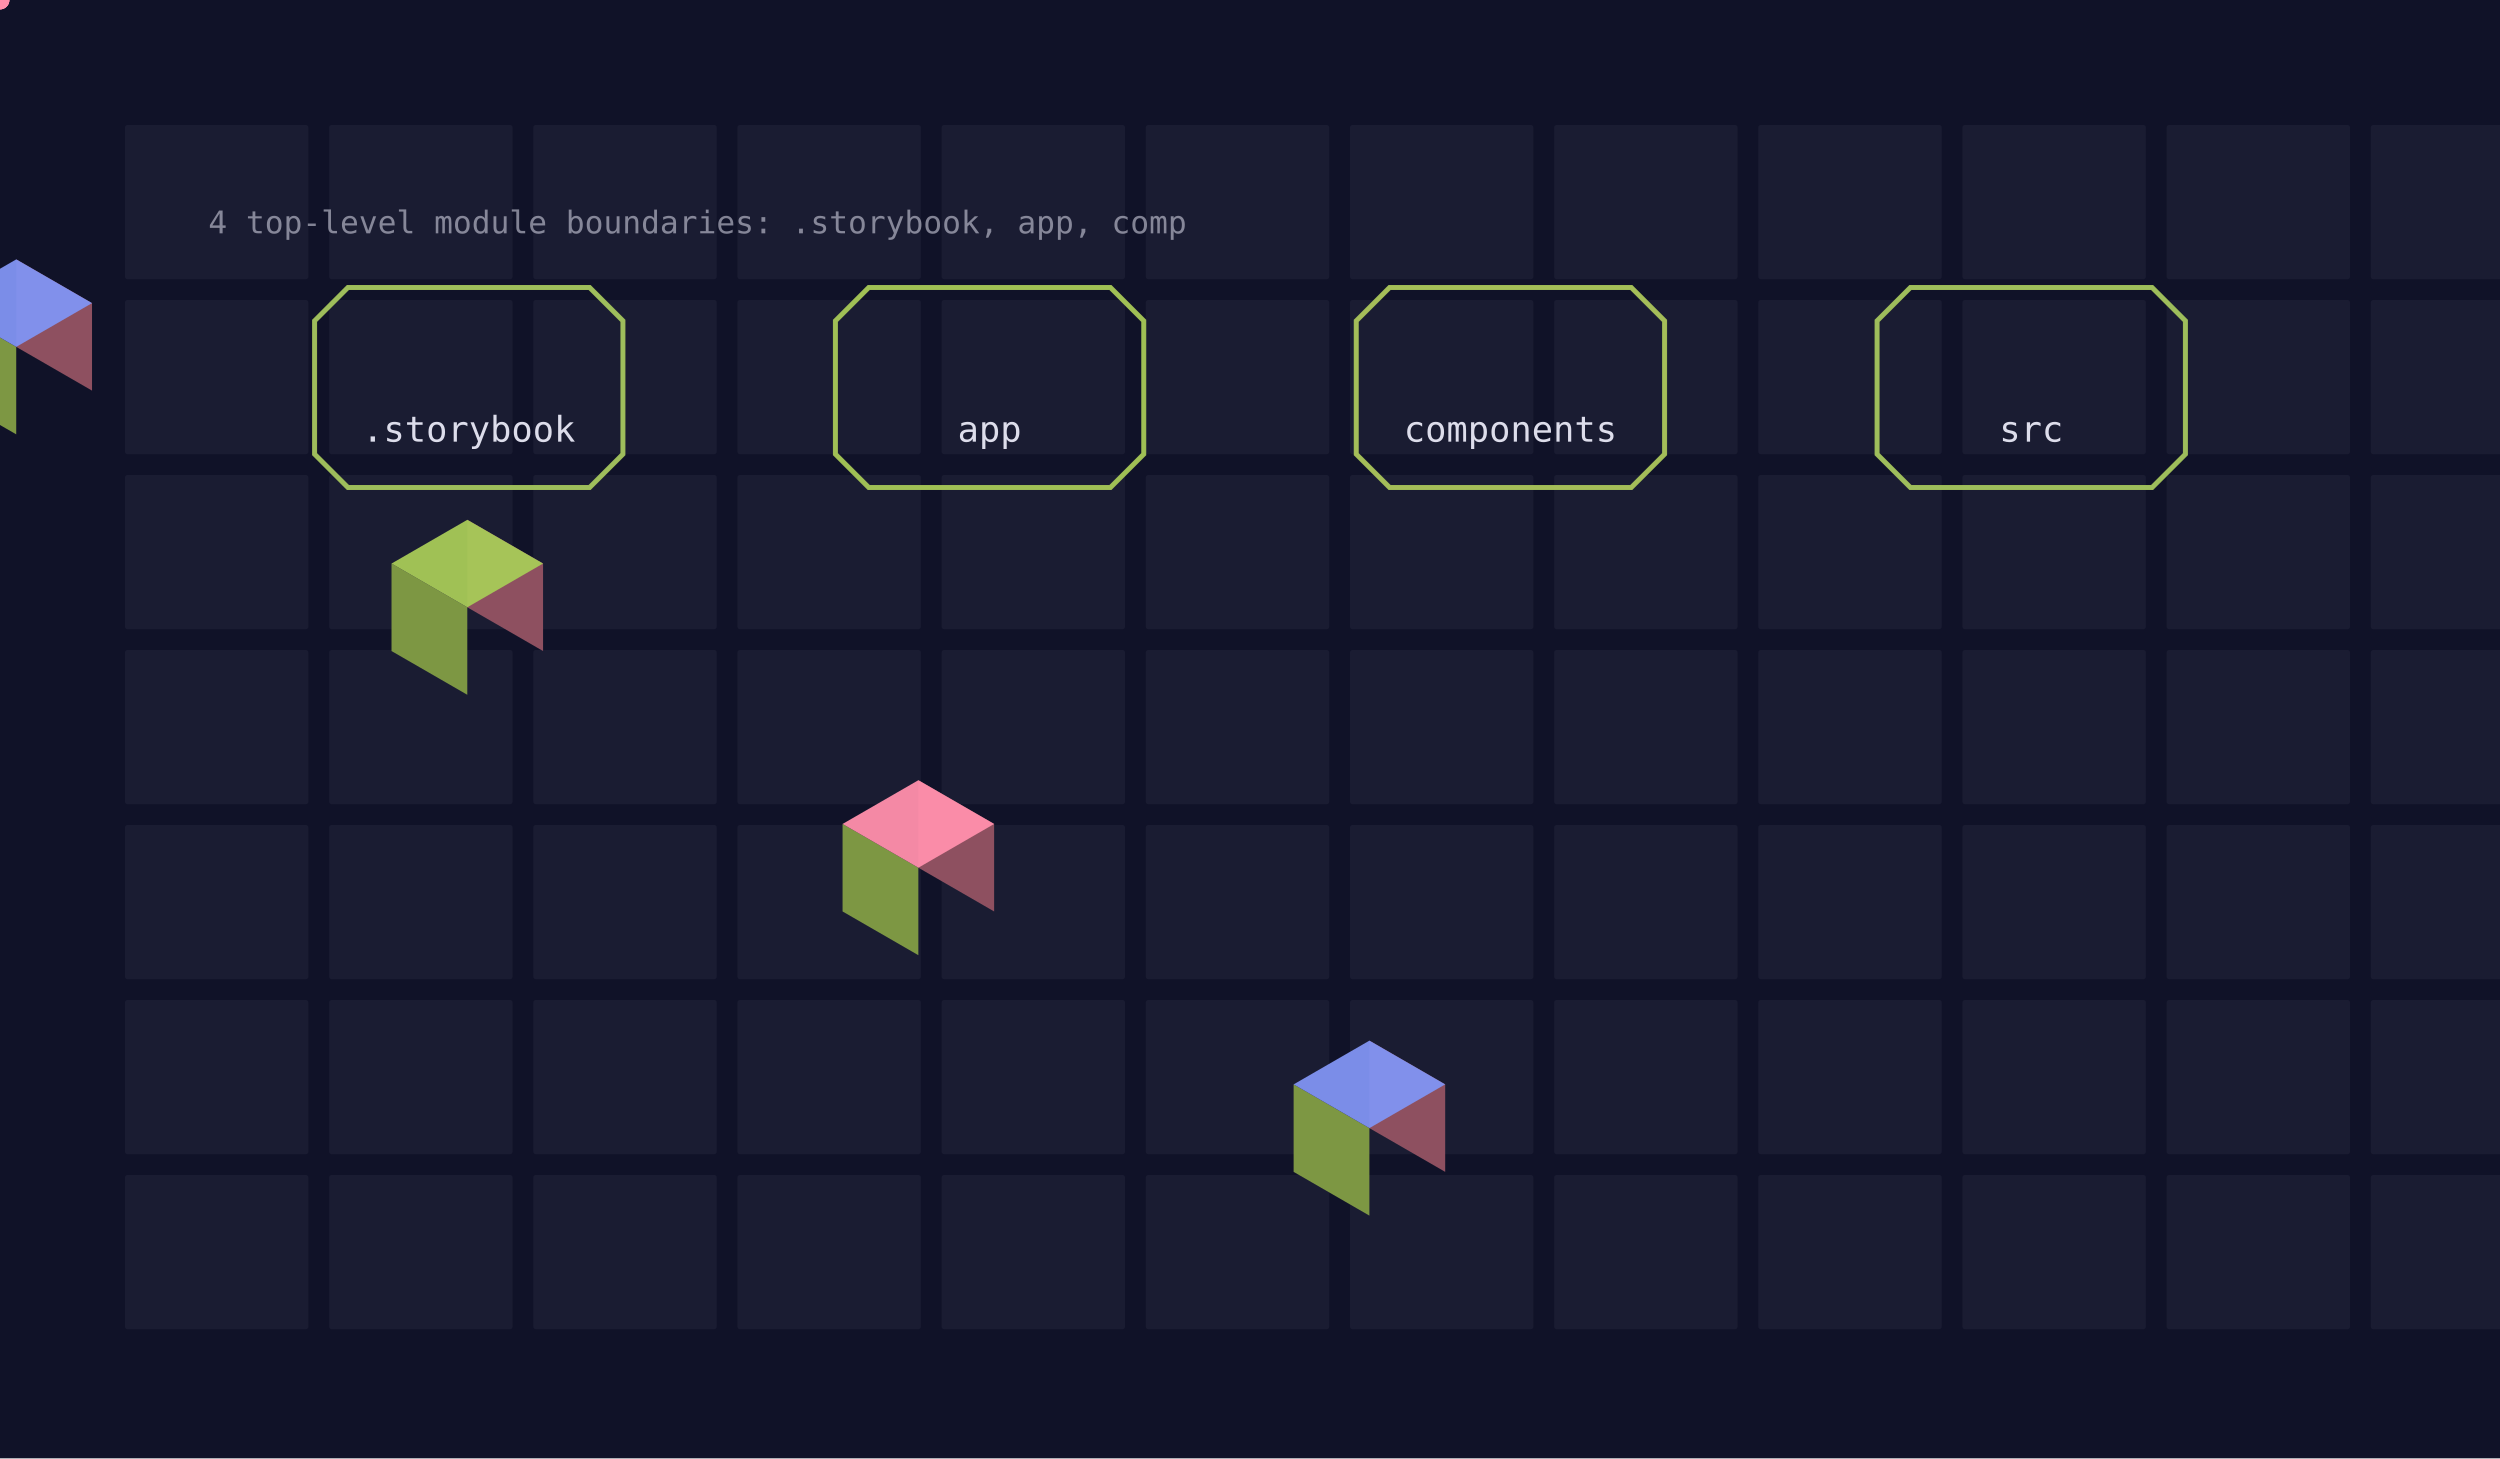
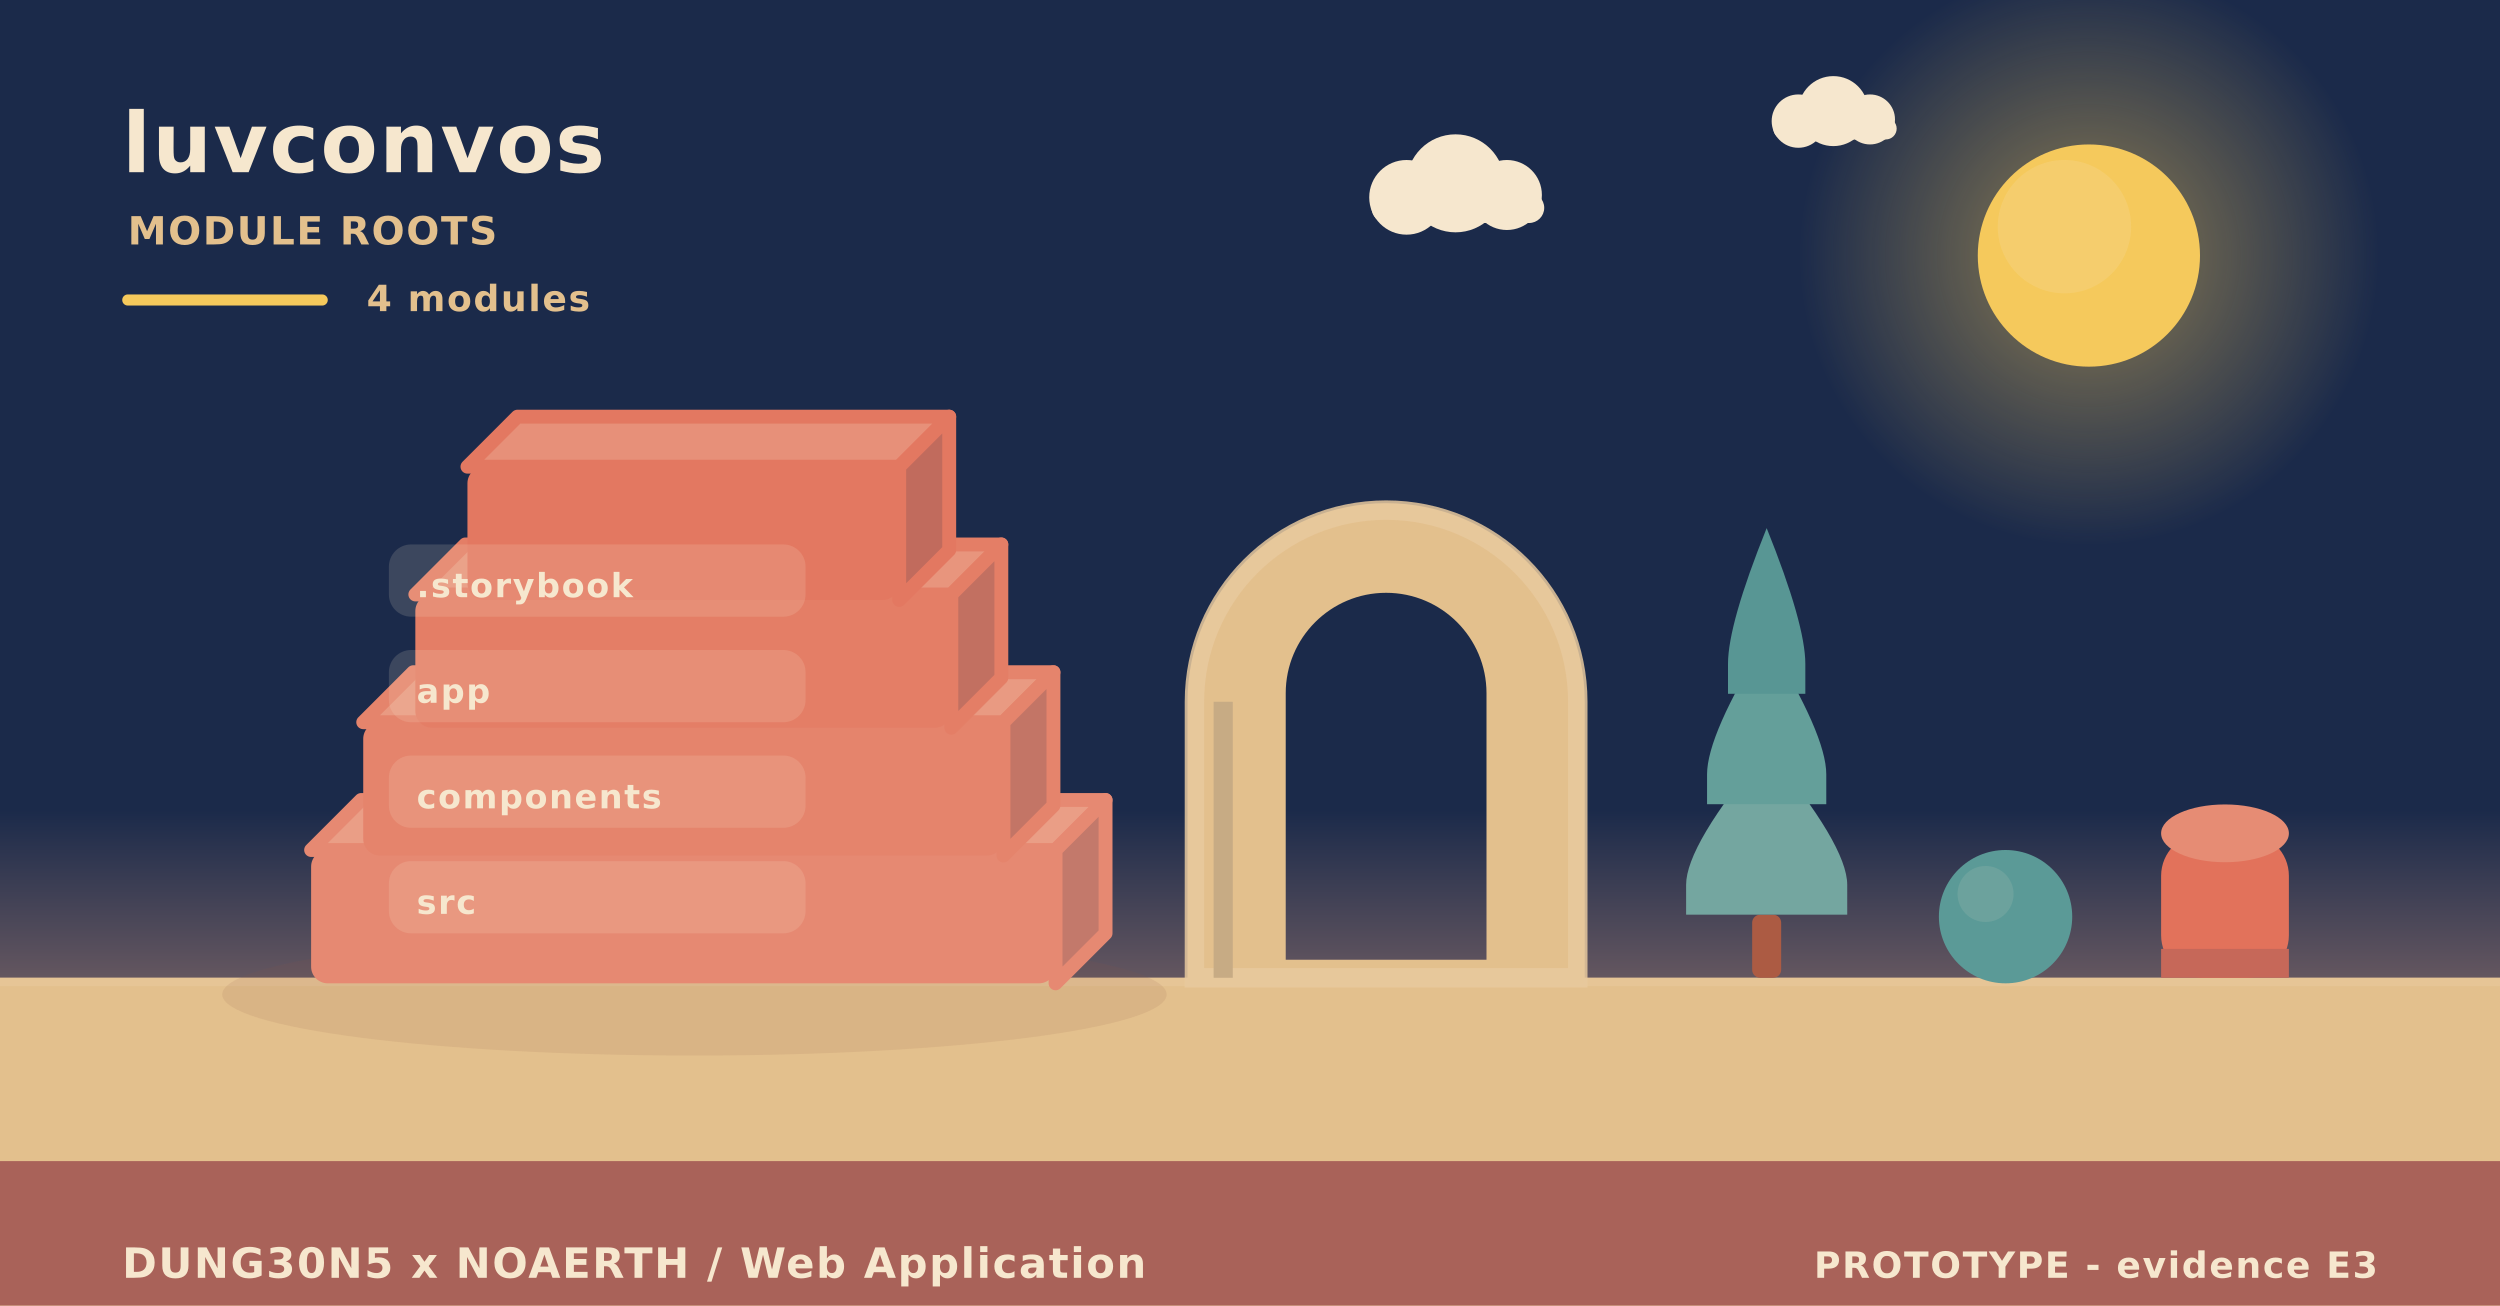
- <svg xmlns="http://www.w3.org/2000/svg" viewBox="0 0 1200 700" width="1200" height="700" role="img" aria-label="luvconvos architecture">
-   <rect width="1200" height="700" fill="#101228" />
-   <defs>
-     <linearGradient id="ga" x1="0" y1="0" x2="1" y2="1">
-       <stop offset="0%" stop-color="#8093f1" />
-       <stop offset="100%" stop-color="#a7c957" />
-     </linearGradient>
-   </defs>
-   <rect x="60.00" y="60.00" width="88.00" height="74.00" rx="1.20" fill="#f2f2ff" opacity="0.05" />
-   <rect x="158.00" y="60.00" width="88.00" height="74.00" rx="1.20" fill="#f2f2ff" opacity="0.05" />
-   <rect x="256.00" y="60.00" width="88.00" height="74.00" rx="1.20" fill="#f2f2ff" opacity="0.05" />
-   <rect x="354.00" y="60.00" width="88.00" height="74.00" rx="1.20" fill="#f2f2ff" opacity="0.05" />
-   <rect x="452.00" y="60.00" width="88.00" height="74.00" rx="1.20" fill="#f2f2ff" opacity="0.05" />
-   <rect x="550.00" y="60.00" width="88.00" height="74.00" rx="1.20" fill="#f2f2ff" opacity="0.05" />
-   <rect x="648.00" y="60.00" width="88.00" height="74.00" rx="1.20" fill="#f2f2ff" opacity="0.05" />
-   <rect x="746.00" y="60.00" width="88.00" height="74.00" rx="1.20" fill="#f2f2ff" opacity="0.05" />
-   <rect x="844.00" y="60.00" width="88.00" height="74.00" rx="1.20" fill="#f2f2ff" opacity="0.05" />
-   <rect x="942.00" y="60.00" width="88.00" height="74.00" rx="1.20" fill="#f2f2ff" opacity="0.05" />
-   <rect x="1040.00" y="60.00" width="88.00" height="74.00" rx="1.20" fill="#f2f2ff" opacity="0.05" />
-   <rect x="1138.00" y="60.00" width="88.00" height="74.00" rx="1.20" fill="#f2f2ff" opacity="0.05" />
-   <rect x="60.00" y="144.00" width="88.00" height="74.00" rx="1.20" fill="#f2f2ff" opacity="0.05" />
-   <rect x="158.00" y="144.00" width="88.00" height="74.00" rx="1.20" fill="#f2f2ff" opacity="0.05" />
-   <rect x="256.00" y="144.00" width="88.00" height="74.00" rx="1.20" fill="#f2f2ff" opacity="0.05" />
-   <rect x="354.00" y="144.00" width="88.00" height="74.00" rx="1.20" fill="#f2f2ff" opacity="0.05" />
-   <rect x="452.00" y="144.00" width="88.00" height="74.00" rx="1.20" fill="#f2f2ff" opacity="0.05" />
-   <rect x="550.00" y="144.00" width="88.00" height="74.00" rx="1.20" fill="#f2f2ff" opacity="0.05" />
-   <rect x="648.00" y="144.00" width="88.00" height="74.00" rx="1.20" fill="#f2f2ff" opacity="0.05" />
-   <rect x="746.00" y="144.00" width="88.00" height="74.00" rx="1.20" fill="#f2f2ff" opacity="0.05" />
-   <rect x="844.00" y="144.00" width="88.00" height="74.00" rx="1.20" fill="#f2f2ff" opacity="0.05" />
-   <rect x="942.00" y="144.00" width="88.00" height="74.00" rx="1.20" fill="#f2f2ff" opacity="0.05" />
-   <rect x="1040.00" y="144.00" width="88.00" height="74.00" rx="1.20" fill="#f2f2ff" opacity="0.05" />
-   <rect x="1138.00" y="144.00" width="88.00" height="74.00" rx="1.20" fill="#f2f2ff" opacity="0.05" />
-   <rect x="60.00" y="228.00" width="88.00" height="74.00" rx="1.20" fill="#f2f2ff" opacity="0.05" />
-   <rect x="158.00" y="228.00" width="88.00" height="74.00" rx="1.20" fill="#f2f2ff" opacity="0.05" />
-   <rect x="256.00" y="228.00" width="88.00" height="74.00" rx="1.20" fill="#f2f2ff" opacity="0.05" />
-   <rect x="354.00" y="228.00" width="88.00" height="74.00" rx="1.20" fill="#f2f2ff" opacity="0.05" />
-   <rect x="452.00" y="228.00" width="88.00" height="74.00" rx="1.20" fill="#f2f2ff" opacity="0.05" />
-   <rect x="550.00" y="228.00" width="88.00" height="74.00" rx="1.20" fill="#f2f2ff" opacity="0.05" />
-   <rect x="648.00" y="228.00" width="88.00" height="74.00" rx="1.20" fill="#f2f2ff" opacity="0.05" />
-   <rect x="746.00" y="228.00" width="88.00" height="74.00" rx="1.20" fill="#f2f2ff" opacity="0.05" />
-   <rect x="844.00" y="228.00" width="88.00" height="74.00" rx="1.20" fill="#f2f2ff" opacity="0.05" />
-   <rect x="942.00" y="228.00" width="88.00" height="74.00" rx="1.20" fill="#f2f2ff" opacity="0.05" />
-   <rect x="1040.00" y="228.00" width="88.00" height="74.00" rx="1.20" fill="#f2f2ff" opacity="0.05" />
-   <rect x="1138.00" y="228.00" width="88.00" height="74.00" rx="1.20" fill="#f2f2ff" opacity="0.05" />
-   <rect x="60.00" y="312.00" width="88.00" height="74.00" rx="1.20" fill="#f2f2ff" opacity="0.05" />
-   <rect x="158.00" y="312.00" width="88.00" height="74.00" rx="1.20" fill="#f2f2ff" opacity="0.05" />
-   <rect x="256.00" y="312.00" width="88.00" height="74.00" rx="1.20" fill="#f2f2ff" opacity="0.05" />
-   <rect x="354.00" y="312.00" width="88.00" height="74.00" rx="1.20" fill="#f2f2ff" opacity="0.05" />
-   <rect x="452.00" y="312.00" width="88.00" height="74.00" rx="1.20" fill="#f2f2ff" opacity="0.05" />
-   <rect x="550.00" y="312.00" width="88.00" height="74.00" rx="1.20" fill="#f2f2ff" opacity="0.05" />
-   <rect x="648.00" y="312.00" width="88.00" height="74.00" rx="1.20" fill="#f2f2ff" opacity="0.05" />
-   <rect x="746.00" y="312.00" width="88.00" height="74.00" rx="1.20" fill="#f2f2ff" opacity="0.05" />
-   <rect x="844.00" y="312.00" width="88.00" height="74.00" rx="1.20" fill="#f2f2ff" opacity="0.05" />
-   <rect x="942.00" y="312.00" width="88.00" height="74.00" rx="1.20" fill="#f2f2ff" opacity="0.05" />
-   <rect x="1040.00" y="312.00" width="88.00" height="74.00" rx="1.20" fill="#f2f2ff" opacity="0.05" />
-   <rect x="1138.00" y="312.00" width="88.00" height="74.00" rx="1.20" fill="#f2f2ff" opacity="0.05" />
-   <rect x="60.00" y="396.00" width="88.00" height="74.00" rx="1.20" fill="#f2f2ff" opacity="0.05" />
-   <rect x="158.00" y="396.00" width="88.00" height="74.00" rx="1.20" fill="#f2f2ff" opacity="0.05" />
-   <rect x="256.00" y="396.00" width="88.00" height="74.00" rx="1.20" fill="#f2f2ff" opacity="0.05" />
-   <rect x="354.00" y="396.00" width="88.00" height="74.00" rx="1.20" fill="#f2f2ff" opacity="0.05" />
-   <rect x="452.00" y="396.00" width="88.00" height="74.00" rx="1.20" fill="#f2f2ff" opacity="0.05" />
-   <rect x="550.00" y="396.00" width="88.00" height="74.00" rx="1.20" fill="#f2f2ff" opacity="0.05" />
-   <rect x="648.00" y="396.00" width="88.00" height="74.00" rx="1.20" fill="#f2f2ff" opacity="0.05" />
-   <rect x="746.00" y="396.00" width="88.00" height="74.00" rx="1.20" fill="#f2f2ff" opacity="0.05" />
-   <rect x="844.00" y="396.00" width="88.00" height="74.00" rx="1.20" fill="#f2f2ff" opacity="0.05" />
-   <rect x="942.00" y="396.00" width="88.00" height="74.00" rx="1.20" fill="#f2f2ff" opacity="0.05" />
-   <rect x="1040.00" y="396.00" width="88.00" height="74.00" rx="1.20" fill="#f2f2ff" opacity="0.05" />
-   <rect x="1138.00" y="396.00" width="88.00" height="74.00" rx="1.20" fill="#f2f2ff" opacity="0.05" />
-   <rect x="60.00" y="480.00" width="88.00" height="74.00" rx="1.20" fill="#f2f2ff" opacity="0.05" />
-   <rect x="158.00" y="480.00" width="88.00" height="74.00" rx="1.20" fill="#f2f2ff" opacity="0.05" />
-   <rect x="256.00" y="480.00" width="88.00" height="74.00" rx="1.20" fill="#f2f2ff" opacity="0.05" />
-   <rect x="354.00" y="480.00" width="88.00" height="74.00" rx="1.20" fill="#f2f2ff" opacity="0.05" />
-   <rect x="452.00" y="480.00" width="88.00" height="74.00" rx="1.20" fill="#f2f2ff" opacity="0.05" />
-   <rect x="550.00" y="480.00" width="88.00" height="74.00" rx="1.20" fill="#f2f2ff" opacity="0.05" />
-   <rect x="648.00" y="480.00" width="88.00" height="74.00" rx="1.20" fill="#f2f2ff" opacity="0.05" />
-   <rect x="746.00" y="480.00" width="88.00" height="74.00" rx="1.20" fill="#f2f2ff" opacity="0.05" />
-   <rect x="844.00" y="480.00" width="88.00" height="74.00" rx="1.20" fill="#f2f2ff" opacity="0.05" />
-   <rect x="942.00" y="480.00" width="88.00" height="74.00" rx="1.20" fill="#f2f2ff" opacity="0.05" />
-   <rect x="1040.00" y="480.00" width="88.00" height="74.00" rx="1.20" fill="#f2f2ff" opacity="0.05" />
-   <rect x="1138.00" y="480.00" width="88.00" height="74.00" rx="1.20" fill="#f2f2ff" opacity="0.05" />
-   <rect x="60.00" y="564.00" width="88.00" height="74.00" rx="1.20" fill="#f2f2ff" opacity="0.05" />
-   <rect x="158.00" y="564.00" width="88.00" height="74.00" rx="1.20" fill="#f2f2ff" opacity="0.05" />
-   <rect x="256.00" y="564.00" width="88.00" height="74.00" rx="1.20" fill="#f2f2ff" opacity="0.05" />
-   <rect x="354.00" y="564.00" width="88.00" height="74.00" rx="1.20" fill="#f2f2ff" opacity="0.05" />
-   <rect x="452.00" y="564.00" width="88.00" height="74.00" rx="1.20" fill="#f2f2ff" opacity="0.05" />
-   <rect x="550.00" y="564.00" width="88.00" height="74.00" rx="1.20" fill="#f2f2ff" opacity="0.05" />
-   <rect x="648.00" y="564.00" width="88.00" height="74.00" rx="1.20" fill="#f2f2ff" opacity="0.05" />
-   <rect x="746.00" y="564.00" width="88.00" height="74.00" rx="1.20" fill="#f2f2ff" opacity="0.05" />
-   <rect x="844.00" y="564.00" width="88.00" height="74.00" rx="1.20" fill="#f2f2ff" opacity="0.05" />
-   <rect x="942.00" y="564.00" width="88.00" height="74.00" rx="1.20" fill="#f2f2ff" opacity="0.05" />
-   <rect x="1040.00" y="564.00" width="88.00" height="74.00" rx="1.20" fill="#f2f2ff" opacity="0.05" />
-   <rect x="1138.00" y="564.00" width="88.00" height="74.00" rx="1.20" fill="#f2f2ff" opacity="0.05" />
-   <path d="M167.00,138.00 H283.00 L299.00,154.00 V218.00 L283.00,234.00 H167.00 L151.00,218.00 V154.00 Z" fill="none" stroke="rgba(128,147,241,0.550)" stroke-width="1.80" opacity="0.90" />
-   <polygon points="7.79,166.50 44.17,187.50 44.17,145.50 7.79,124.50" fill="#945363" opacity="0.95" />
-   <polygon points="-28.58,187.50 7.79,208.50 7.79,166.50 -28.58,145.50" fill="#829d44" opacity="0.95" />
-   <polygon points="7.79,124.50 44.17,145.50 7.79,166.50 -28.58,145.50" fill="#8093f1" opacity="0.95" />
-   <text x="225" y="212" font-family="ui-monospace,Menlo,monospace" font-size="17" fill="rgba(242,242,255,0.900)" text-anchor="middle">.storybook</text>
+ <svg xmlns="http://www.w3.org/2000/svg" width="900" height="470" viewBox="0 0 900 470" role="img" aria-label="luvconvos - how it is built">
+   <linearGradient id="skya" x1="0" y1="0" x2="0" y2="1">
+     <stop offset="0" stop-color="#1b2a4a" />
+     <stop offset="0.62" stop-color="#1b2a4a" />
+     <stop offset="1" stop-color="#f3ad8a" />
+   </linearGradient>
+   <rect width="900" height="470" fill="url(#skya)" />
+   <radialGradient id="suna">
+     <stop offset="0.35" stop-color="#f5c95c" stop-opacity="0.34" />
+     <stop offset="1" stop-color="#f5c95c" stop-opacity="0" />
+   </radialGradient>
+   <circle cx="752" cy="92" r="104" fill="url(#suna)" />
+   <circle cx="752" cy="92" r="40" fill="#f5c95c" />
+   <circle cx="743.2" cy="81.6" r="24" fill="#f5d27e" opacity="0.5" />
  <g>
-     <path d="M167.00,138.00 H283.00 L299.00,154.00 V218.00 L283.00,234.00 H167.00 L151.00,218.00 V154.00 Z" fill="none" stroke="#a7c957" stroke-width="2.40" opacity="0.90" />
-     <animate attributeName="opacity" values="0.25;1.0;0.25" dur="18.5s" begin="0.0s" repeatCount="indefinite" />
+     <circle cx="524" cy="66" r="17.64" fill="#f6e7ce" />
+     <circle cx="506.36" cy="71.04" r="13.44" fill="#f6e7ce" />
+     <circle cx="542.48" cy="70.2" r="12.6" fill="#f6e7ce" />
+     <rect x="493.76" y="69.36" width="62.16" height="10.92" rx="5.46" fill="#f6e7ce" />
+     <animateTransform attributeName="transform" type="translate" values="0 0;24 0;0 0" dur="36s" begin="0s" repeatCount="indefinite" />
  </g>
-   <g opacity="0.9">
-     <circle cx="0.00" cy="0.00" r="4.50" fill="#ff8fab" opacity="1.00" />
-     <animateTransform attributeName="transform" type="translate" values="225.00,184.00 475.00,184.00" dur="6.167s" begin="0.0s" repeatCount="indefinite" />
-     <animateTransform attributeName="transform" type="translate" values="475.00,184.00 225.00,184.00" dur="6.167s" begin="3.083s" repeatCount="indefinite" />
+   <g>
+     <circle cx="660" cy="40" r="12.6" fill="#f6e7ce" />
+     <circle cx="647.4" cy="43.6" r="9.6" fill="#f6e7ce" />
+     <circle cx="673.2" cy="43" r="9" fill="#f6e7ce" />
+     <rect x="638.4" y="42.4" width="44.4" height="7.8" rx="3.9" fill="#f6e7ce" />
+     <animateTransform attributeName="transform" type="translate" values="0 0;-18 0;0 0" dur="46s" begin="3s" repeatCount="indefinite" />
  </g>
-   <path d="M417.00,138.00 H533.00 L549.00,154.00 V218.00 L533.00,234.00 H417.00 L401.00,218.00 V154.00 Z" fill="none" stroke="rgba(167,201,87,0.550)" stroke-width="1.80" opacity="0.90" />
-   <polygon points="224.30,291.50 260.67,312.50 260.67,270.50 224.30,249.50" fill="#945363" opacity="0.95" />
-   <polygon points="187.93,312.50 224.30,333.50 224.30,291.50 187.93,270.50" fill="#829d44" opacity="0.95" />
-   <polygon points="224.30,249.50 260.67,270.50 224.30,291.50 187.93,270.50" fill="#a7c957" opacity="0.95" />
-   <text x="475" y="212" font-family="ui-monospace,Menlo,monospace" font-size="17" fill="rgba(242,242,255,0.900)" text-anchor="middle">app</text>
+   <rect x="0" y="352" width="900" height="118" fill="#e3c08d" />
+   <rect x="0" y="352" width="900" height="3" fill="#e6c596" />
+   <text x="44" y="62" font-family="Verdana,DejaVu Sans,sans-serif" font-size="30" font-weight="700" letter-spacing="0.6" fill="#f6e7ce" text-anchor="start">luvconvos</text>
+   <text x="46" y="88" font-family="Verdana,DejaVu Sans,sans-serif" font-size="14" font-weight="700" letter-spacing="0.6" fill="#e3c08d" text-anchor="start">MODULE ROOTS</text>
+   <rect x="44" y="106" width="74" height="4" rx="2" fill="#f5c95c" />
+   <text x="132" y="112" font-family="Verdana,DejaVu Sans,sans-serif" font-size="13" font-weight="700" letter-spacing="0.6" fill="#e3c08d" text-anchor="start">4 modules</text>
+   <ellipse cx="250" cy="358" rx="170" ry="22" fill="rgba(138,90,68,0.11)" />
+   <path d="M112,306 L380,306 L398,288 L130,288 Z" fill="#ea9e86" stroke="#e68972" stroke-width="5" stroke-linejoin="round" />
+   <path d="M380,306 L398,288 L398,336 L380,354 Z" fill="#c3796b" stroke="#e68972" stroke-width="5" stroke-linejoin="round" />
+   <rect x="112" y="306" width="268" height="48" rx="6" fill="#e68972" />
+   <path d="M130.76,260 L361.24,260 L379.24,242 L148.76,242 Z" fill="#e99a82" stroke="#e5846c" stroke-width="5" stroke-linejoin="round" />
+   <path d="M361.24,260 L379.24,242 L379.24,290 L361.24,308 Z" fill="#c37566" stroke="#e5846c" stroke-width="5" stroke-linejoin="round" />
+   <rect x="130.76" y="260" width="230.48" height="48" rx="6" fill="#e5846c" />
+   <path d="M149.52,214 L342.48,214 L360.48,196 L167.52,196 Z" fill="#e8957d" stroke="#e47e66" stroke-width="5" stroke-linejoin="round" />
+   <path d="M342.48,214 L360.48,196 L360.48,244 L342.48,262 Z" fill="#c27061" stroke="#e47e66" stroke-width="5" stroke-linejoin="round" />
+   <rect x="149.52" y="214" width="192.96" height="48" rx="6" fill="#e47e66" />
+   <path d="M168.28,168 L323.72,168 L341.72,150 L186.28,150 Z" fill="#e79079" stroke="#e37861" stroke-width="5" stroke-linejoin="round" />
+   <path d="M323.72,168 L341.72,150 L341.72,198 L323.72,216 Z" fill="#c16b5d" stroke="#e37861" stroke-width="5" stroke-linejoin="round" />
+   <rect x="168.28" y="168" width="155.44" height="48" rx="6" fill="#e37861" />
+   <rect x="140" y="196" width="150" height="26" rx="8" fill="rgba(246,231,206,0.16)" opacity="0.94" />
  <g>
-     <path d="M417.00,138.00 H533.00 L549.00,154.00 V218.00 L533.00,234.00 H417.00 L401.00,218.00 V154.00 Z" fill="none" stroke="#a7c957" stroke-width="2.40" opacity="0.90" />
-     <animate attributeName="opacity" values="0.25;1.0;0.25" dur="18.5s" begin="0.45s" repeatCount="indefinite" />
+     <text x="150" y="215" font-family="Verdana,DejaVu Sans,sans-serif" font-size="12" font-weight="700" letter-spacing="0.6" fill="#f6e7ce" text-anchor="start">.storybook</text>
+     <animateTransform attributeName="transform" type="translate" values="0 10;0 0" dur="0.7s" begin="0.3s" fill="freeze" />
  </g>
-   <g opacity="0.9">
-     <circle cx="0.00" cy="0.00" r="4.50" fill="#ff8fab" opacity="1.00" />
-     <animateTransform attributeName="transform" type="translate" values="475.00,184.00 725.00,184.00" dur="6.167s" begin="0.3s" repeatCount="indefinite" />
-     <animateTransform attributeName="transform" type="translate" values="725.00,184.00 475.00,184.00" dur="6.167s" begin="3.383s" repeatCount="indefinite" />
+   <rect x="140" y="234" width="150" height="26" rx="8" fill="rgba(246,231,206,0.16)" opacity="0.94" />
+   <g>
+     <text x="150" y="253" font-family="Verdana,DejaVu Sans,sans-serif" font-size="12" font-weight="700" letter-spacing="0.6" fill="#f6e7ce" text-anchor="start">app</text>
+     <animateTransform attributeName="transform" type="translate" values="0 10;0 0" dur="0.7s" begin="0.5s" fill="freeze" />
  </g>
-   <path d="M667.00,138.00 H783.00 L799.00,154.00 V218.00 L783.00,234.00 H667.00 L651.00,218.00 V154.00 Z" fill="none" stroke="rgba(255,143,171,0.550)" stroke-width="1.80" opacity="0.90" />
-   <polygon points="440.81,416.50 477.18,437.50 477.18,395.50 440.81,374.50" fill="#945363" opacity="0.95" />
-   <polygon points="404.43,437.50 440.81,458.50 440.81,416.50 404.43,395.50" fill="#829d44" opacity="0.95" />
-   <polygon points="440.81,374.50 477.18,395.50 440.81,416.50 404.43,395.50" fill="#ff8fab" opacity="0.95" />
-   <text x="725" y="212" font-family="ui-monospace,Menlo,monospace" font-size="17" fill="rgba(242,242,255,0.900)" text-anchor="middle">components</text>
+   <rect x="140" y="272" width="150" height="26" rx="8" fill="rgba(246,231,206,0.16)" opacity="0.94" />
  <g>
-     <path d="M667.00,138.00 H783.00 L799.00,154.00 V218.00 L783.00,234.00 H667.00 L651.00,218.00 V154.00 Z" fill="none" stroke="#a7c957" stroke-width="2.40" opacity="0.90" />
-     <animate attributeName="opacity" values="0.25;1.0;0.25" dur="18.5s" begin="0.9s" repeatCount="indefinite" />
+     <text x="150" y="291" font-family="Verdana,DejaVu Sans,sans-serif" font-size="12" font-weight="700" letter-spacing="0.6" fill="#f6e7ce" text-anchor="start">components</text>
+     <animateTransform attributeName="transform" type="translate" values="0 10;0 0" dur="0.7s" begin="0.7s" fill="freeze" />
  </g>
-   <g opacity="0.9">
-     <circle cx="0.00" cy="0.00" r="4.50" fill="#ff8fab" opacity="1.00" />
-     <animateTransform attributeName="transform" type="translate" values="725.00,184.00 975.00,184.00" dur="6.167s" begin="0.6s" repeatCount="indefinite" />
-     <animateTransform attributeName="transform" type="translate" values="975.00,184.00 725.00,184.00" dur="6.167s" begin="3.683s" repeatCount="indefinite" />
+   <rect x="140" y="310" width="150" height="26" rx="8" fill="rgba(246,231,206,0.16)" opacity="0.94" />
+   <g>
+     <text x="150" y="329" font-family="Verdana,DejaVu Sans,sans-serif" font-size="12" font-weight="700" letter-spacing="0.6" fill="#f6e7ce" text-anchor="start">src</text>
+     <animateTransform attributeName="transform" type="translate" values="0 10;0 0" dur="0.7s" begin="0.9s" fill="freeze" />
  </g>
-   <path d="M917.00,138.00 H1033.00 L1049.00,154.00 V218.00 L1033.00,234.00 H917.00 L901.00,218.00 V154.00 Z" fill="none" stroke="rgba(128,147,241,0.550)" stroke-width="1.80" opacity="0.90" />
-   <polygon points="657.31,541.50 693.69,562.50 693.69,520.50 657.31,499.50" fill="#945363" opacity="0.95" />
-   <polygon points="620.94,562.50 657.31,583.50 657.31,541.50 620.94,520.50" fill="#829d44" opacity="0.95" />
-   <polygon points="657.31,499.50 693.69,520.50 657.31,541.50 620.94,520.50" fill="#8093f1" opacity="0.95" />
-   <text x="975" y="212" font-family="ui-monospace,Menlo,monospace" font-size="17" fill="rgba(242,242,255,0.900)" text-anchor="middle">src</text>
-   <g>
-     <path d="M917.00,138.00 H1033.00 L1049.00,154.00 V218.00 L1033.00,234.00 H917.00 L901.00,218.00 V154.00 Z" fill="none" stroke="#a7c957" stroke-width="2.40" opacity="0.90" />
-     <animate attributeName="opacity" values="0.25;1.0;0.25" dur="18.5s" begin="1.35s" repeatCount="indefinite" />
-   </g>
-   <g opacity="0.9">
-     <circle cx="0.00" cy="0.00" r="4.50" fill="#ff8fab" opacity="1.00" />
-     <animateTransform attributeName="transform" type="translate" values="975.00,184.00 975.00,184.00" dur="6.167s" begin="0.9s" repeatCount="indefinite" />
-     <animateTransform attributeName="transform" type="translate" values="975.00,184.00 975.00,184.00" dur="6.167s" begin="3.983s" repeatCount="indefinite" />
-   </g>
-   <text x="100" y="112" font-family="ui-monospace,Menlo,monospace" font-size="15" fill="rgba(242,242,255,0.500)">4 top-level module boundaries: .storybook, app, comp</text>
+   <path d="M430,352 L430,252.64 A69,69 0 0 1 568,252.64 L568,352 Z M460.36,348 L460.36,249.55 A38.64,38.64 0 0 1 537.64,249.55 L537.64,348 Z" fill="#e3c08d" fill-rule="evenodd" stroke="#e3c08d" stroke-width="5" stroke-linejoin="round" />
+   <path d="M430,352 L430,252.64 A69,69 0 0 1 568,252.64 L568,352 Z" fill="none" stroke="#e8c99d" stroke-width="7" stroke-linecap="round" opacity="0.85" />
+   <rect x="436.9" y="252.64" width="6.9" height="99.36" fill="#c7ab84" />
+   <rect x="630.78" y="329.28" width="10.44" height="22.72" rx="2.9" fill="#ac5b43" />
+   <path d="M636,269.64 Q607,304.23 607,318.54 Q607,329.28 607,329.28 L665,329.28 Q665,329.28 665,318.54 Q665,304.23 636,269.64 Z" fill="#74a6a0" />
+   <path d="M636,229.88 Q614.54,264.47 614.54,278.78 Q614.54,289.52 614.54,289.52 L657.46,289.52 Q657.46,289.52 657.46,278.78 Q657.46,264.47 636,229.88 Z" fill="#649f9a" />
+   <path d="M636,190.12 Q622.08,224.71 622.08,239.02 Q622.08,249.76 622.08,249.76 L649.92,249.76 Q649.92,249.76 649.92,239.02 Q649.92,224.71 636,190.12 Z" fill="#589694" />
+   <circle cx="722" cy="330" r="24" fill="#5b9a97" />
+   <circle cx="714.8" cy="321.84" r="10.08" fill="#7aa9a2" opacity="0.55" />
+   <rect x="778" y="300" width="46" height="52" rx="15.33" fill="#e2725b" />
+   <ellipse cx="801" cy="300" rx="23" ry="10.4" fill="#e68c74" />
+   <rect x="778" y="341.6" width="46" height="10.4" fill="#c66859" />
+   <rect x="0" y="418" width="900" height="52" rx="0" fill="#a65c56" opacity="0.94" />
+   <text x="44" y="460" font-family="Verdana,DejaVu Sans,sans-serif" font-size="15" font-weight="700" letter-spacing="0.6" fill="#f6e7ce" text-anchor="start">DUNG30N5 x NOAERTH  /  Web Application</text>
+   <text x="856" y="460" font-family="Verdana,DejaVu Sans,sans-serif" font-size="13" font-weight="700" letter-spacing="0.6" fill="#f6e7ce" text-anchor="end">PROTOTYPE  -  evidence E3</text>
</svg>
